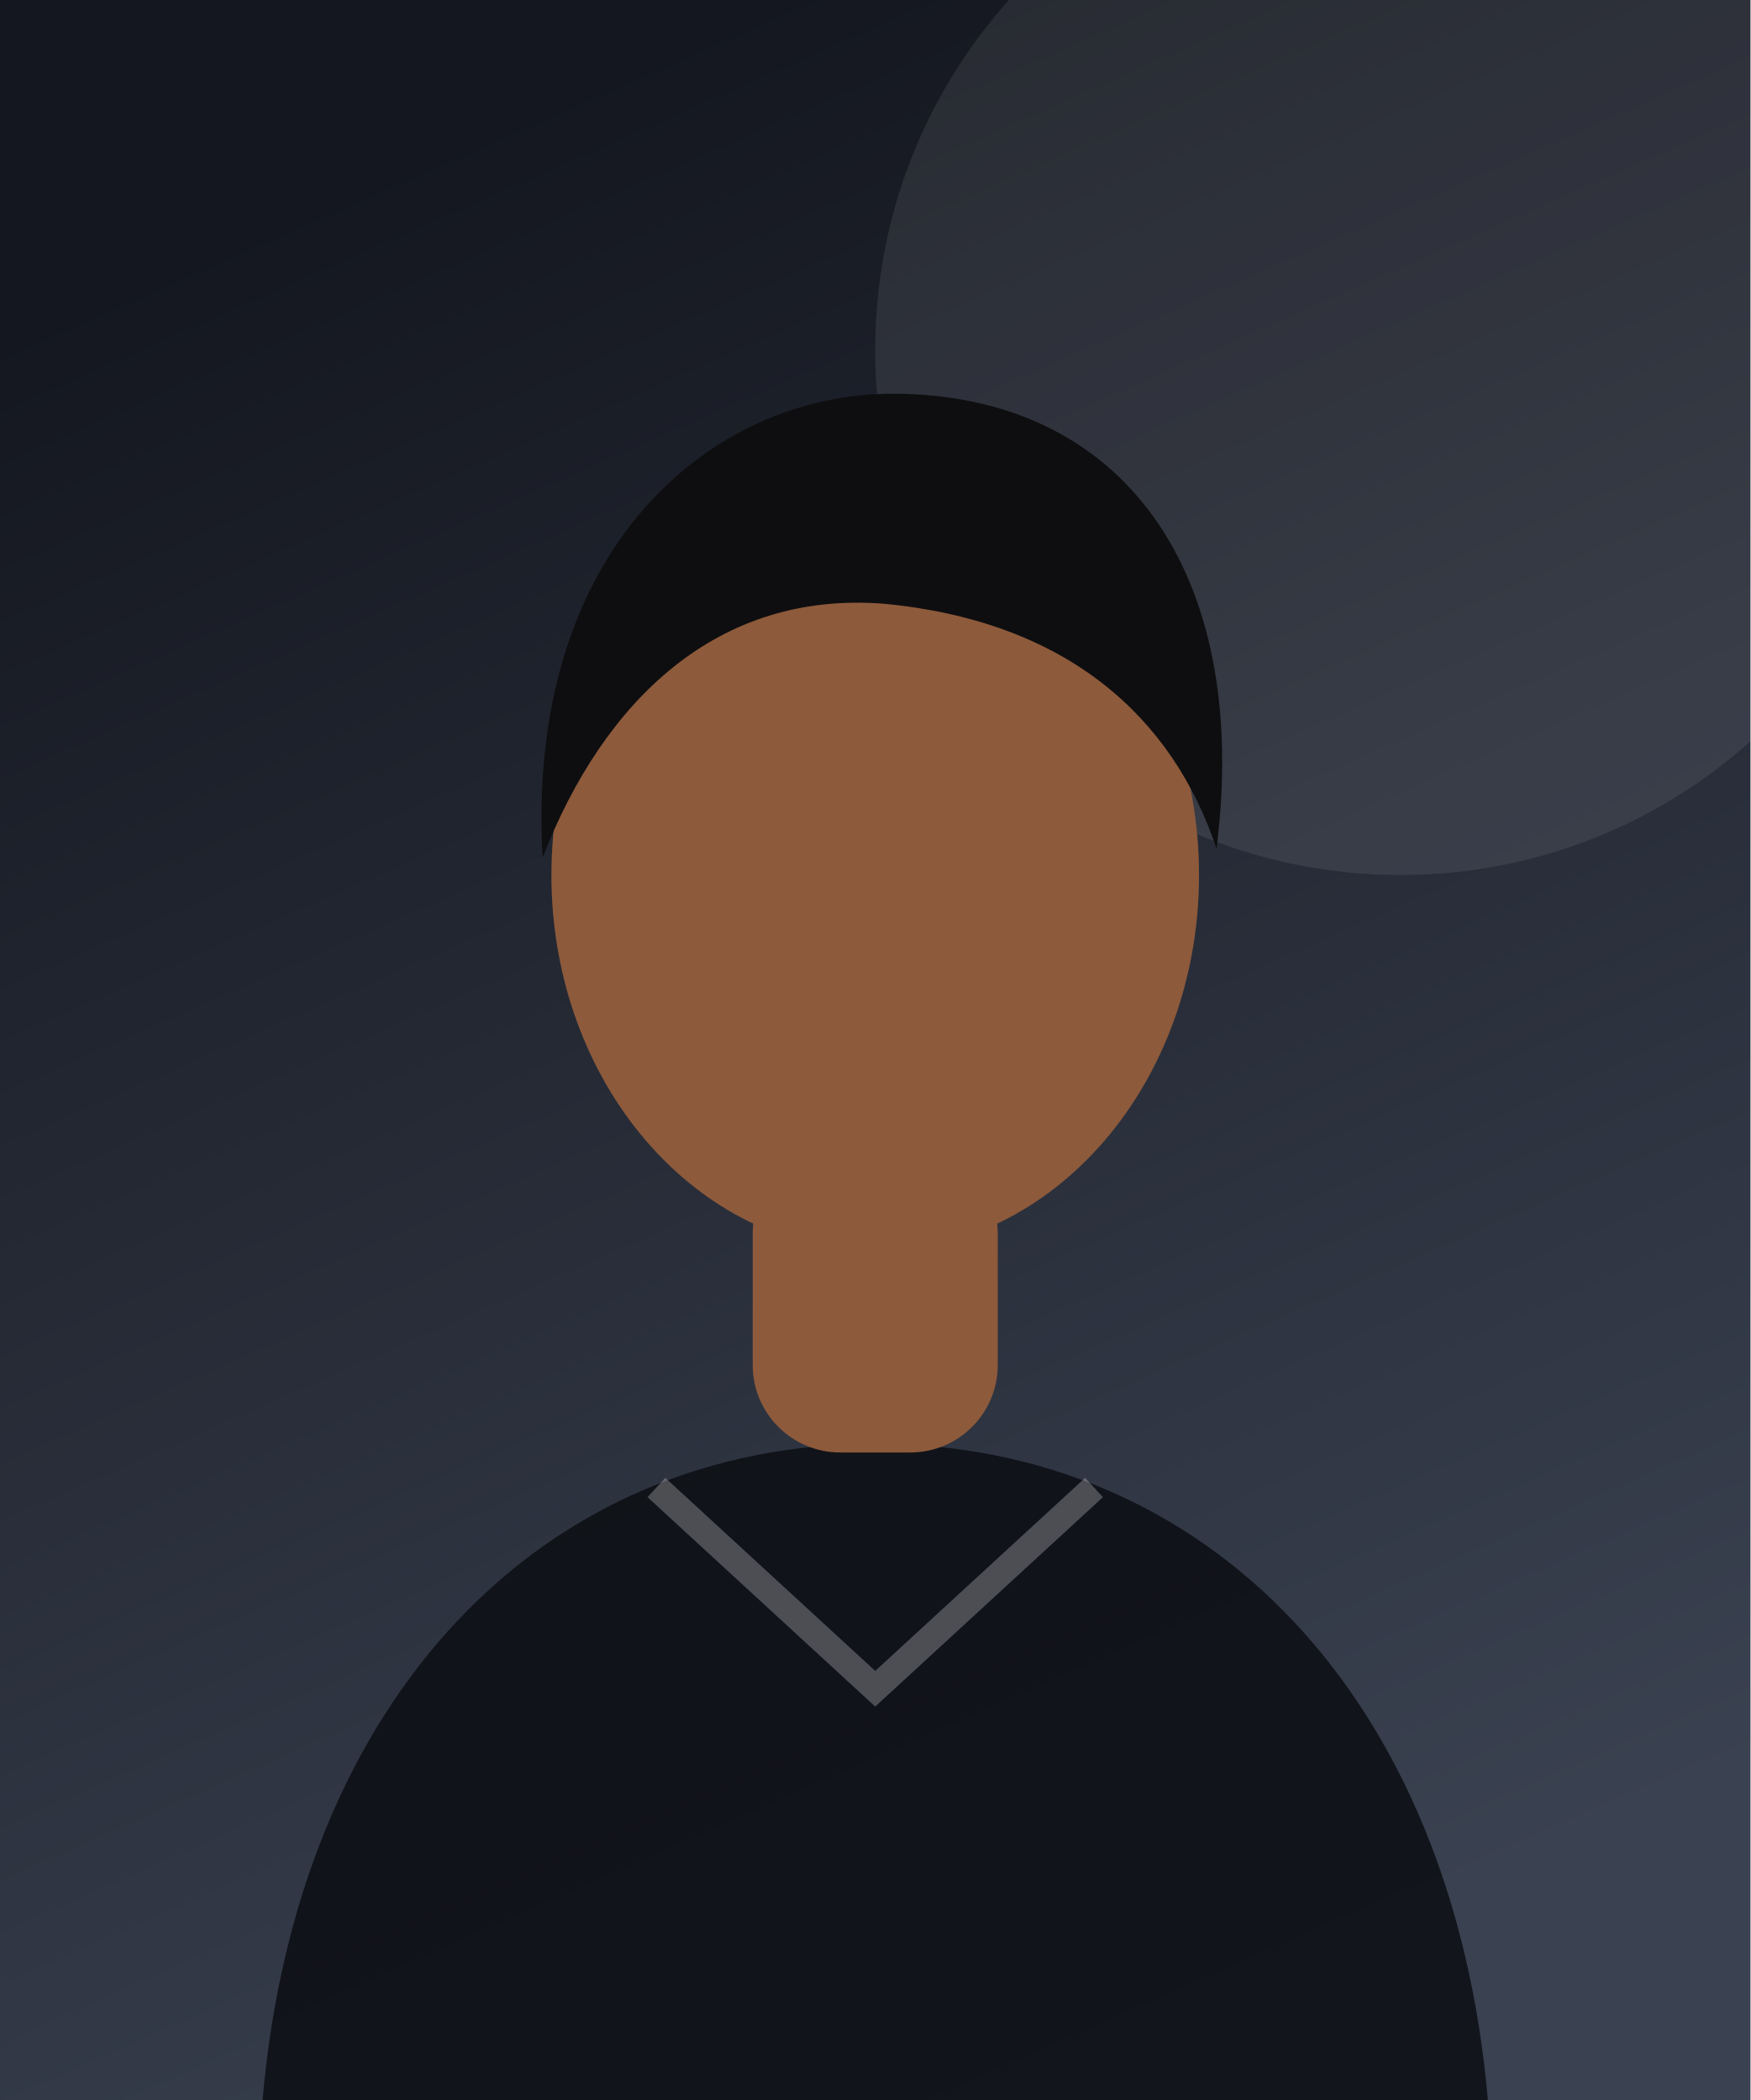
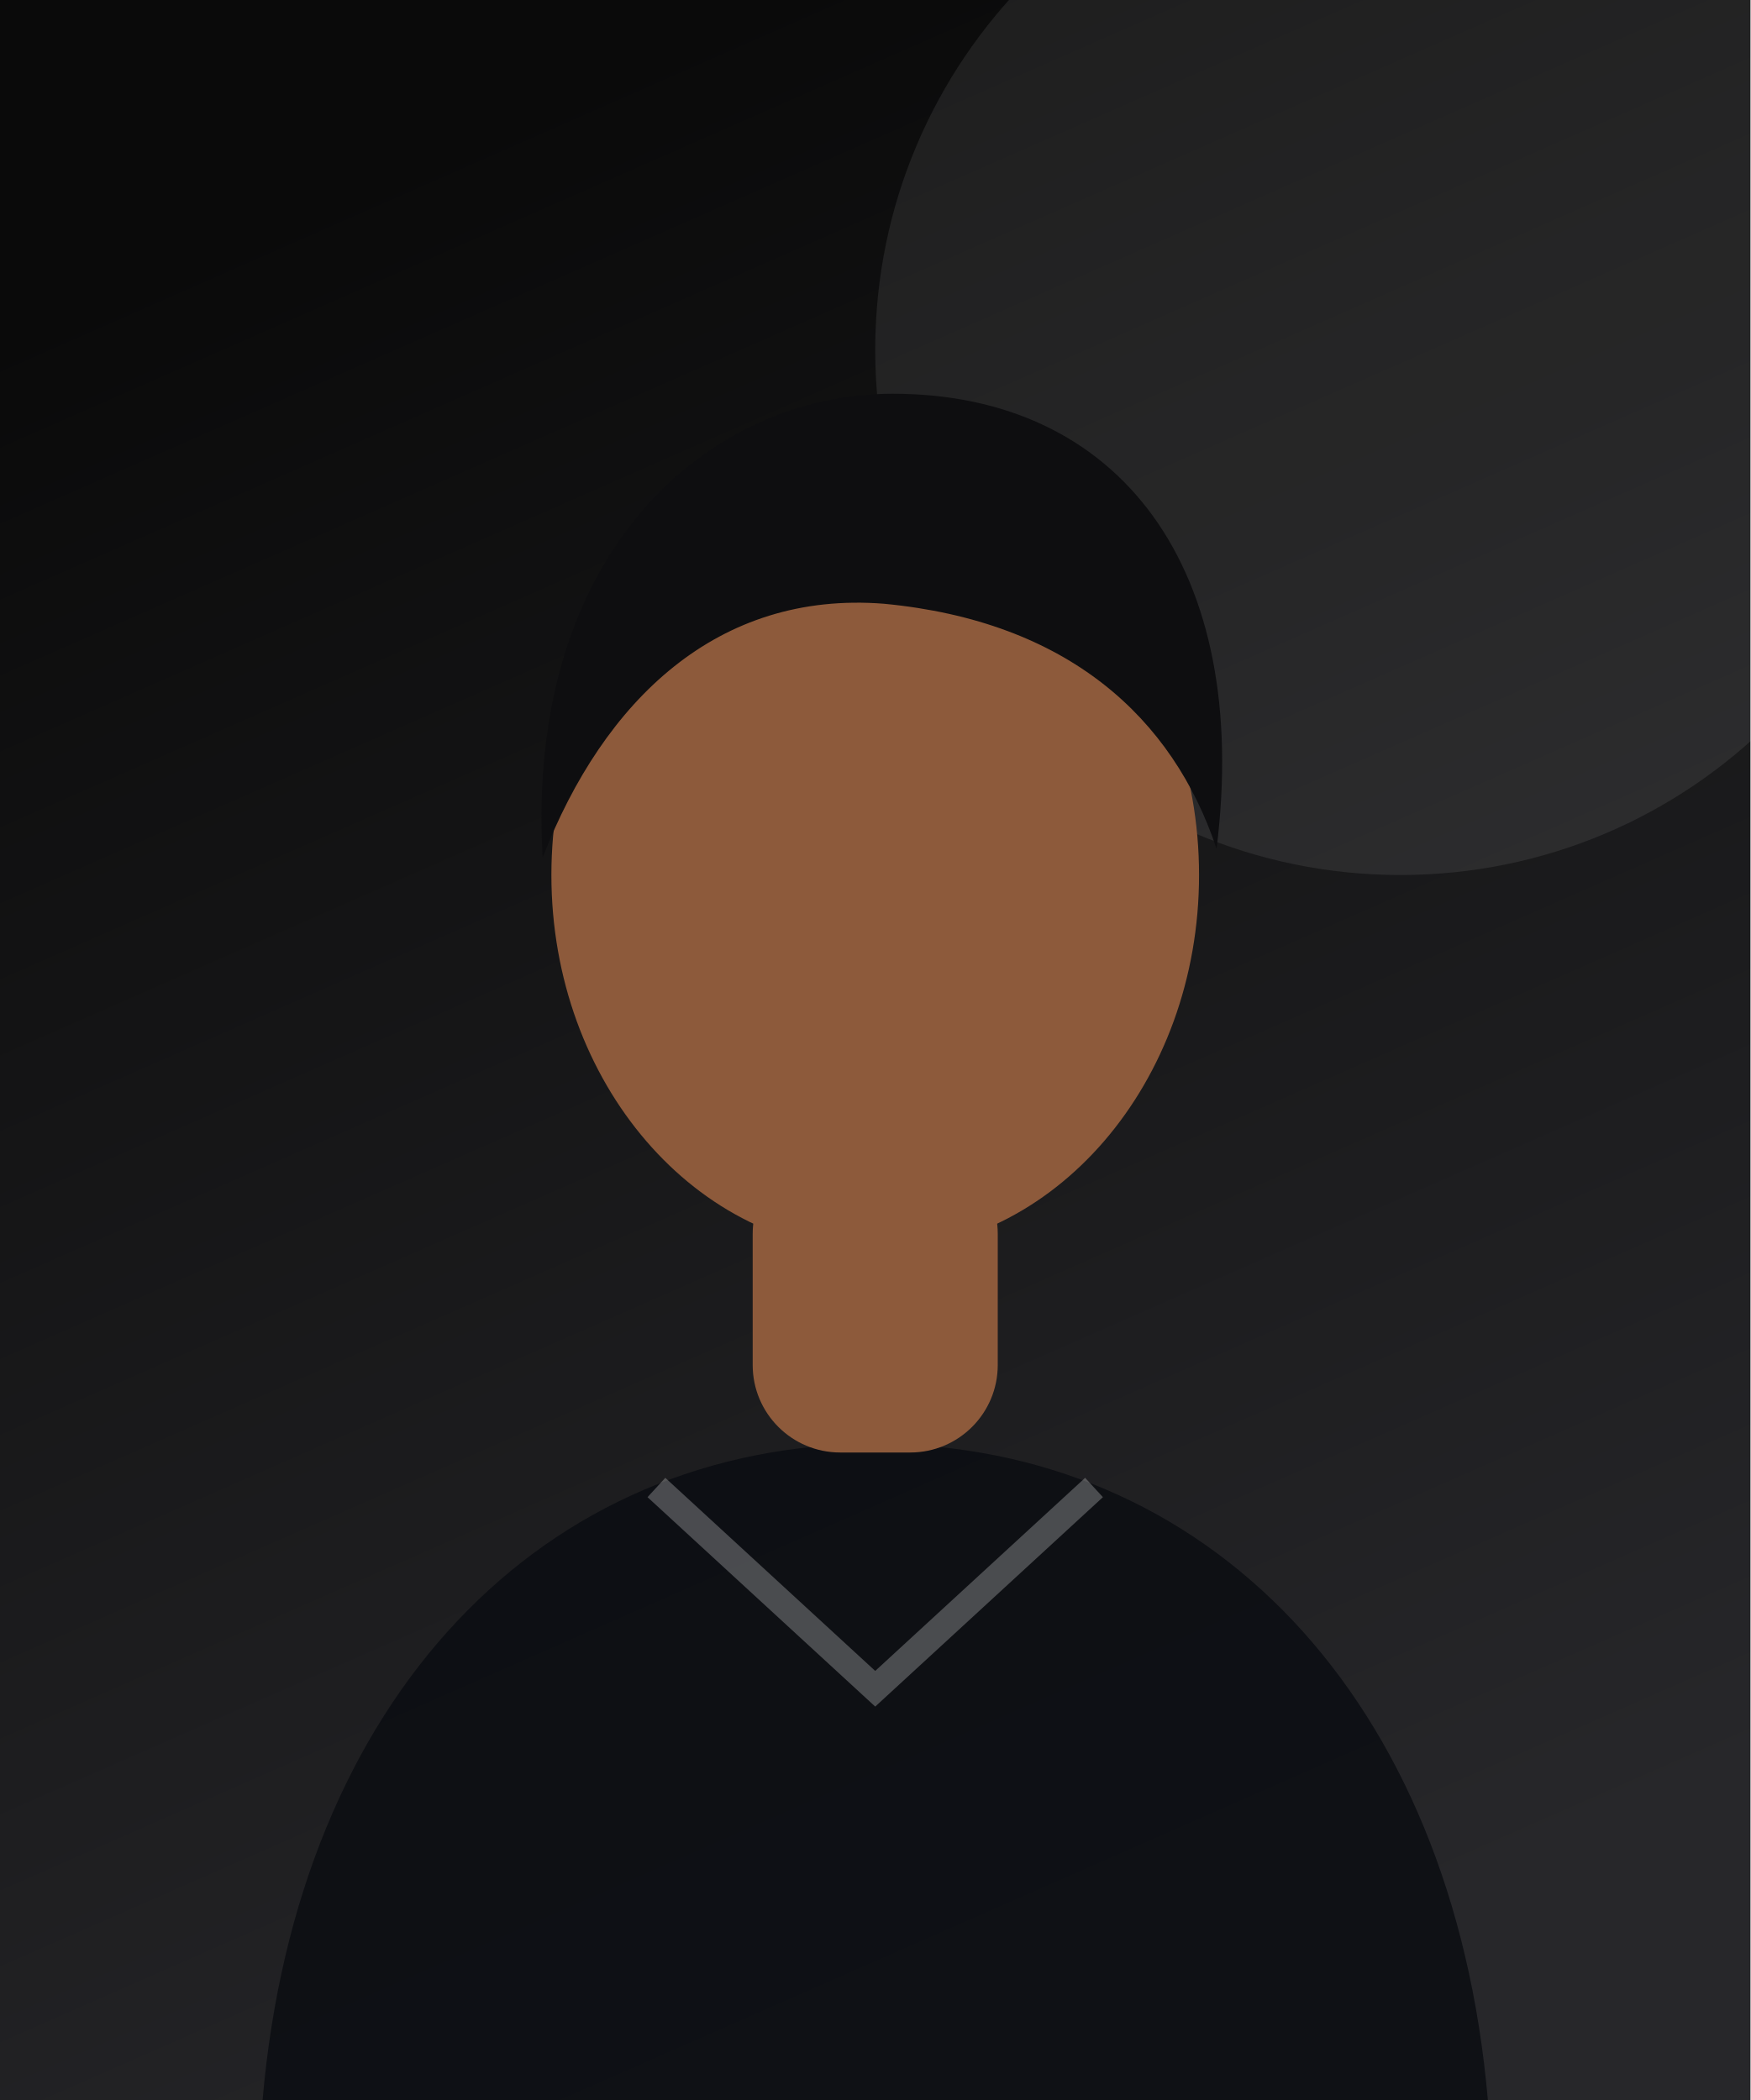
<svg xmlns="http://www.w3.org/2000/svg" viewBox="0 0 400 480" width="400" height="480">
  <defs>
    <linearGradient id="g" gradientTransform="rotate(70 .5 .5)">
-       <stop offset="0" stop-color="#14171F" />
-       <stop offset="1" stop-color="#3A4150" />
+       <stop offset="0" stop-color="#0A0A0A" />
+       <stop offset="1" stop-color="#27272A" />
    </linearGradient>
  </defs>
  <rect width="400" height="480" fill="url(#g)" />
  <circle cx="320" cy="80" r="120" fill="#fff" opacity=".08" />
  <path d="M60 480c8-92 64-150 140-150s132 58 140 150z" fill="#0B0D12" opacity=".85" />
  <path d="M150 340l50 46 50-46" fill="none" stroke="#fff" stroke-opacity=".25" stroke-width="6" />
  <rect x="172" y="262" width="56" height="70" rx="20" fill="#8D5A3B" />
  <ellipse cx="200" cy="200" rx="74" ry="86" fill="#8D5A3B" />
  <path d="M124 196c-4-70 38-106 80-106 52 0 82 40 74 104-10-30-34-52-76-56-38-3-64 22-78 58z" fill="#0E0E10" />
</svg>
